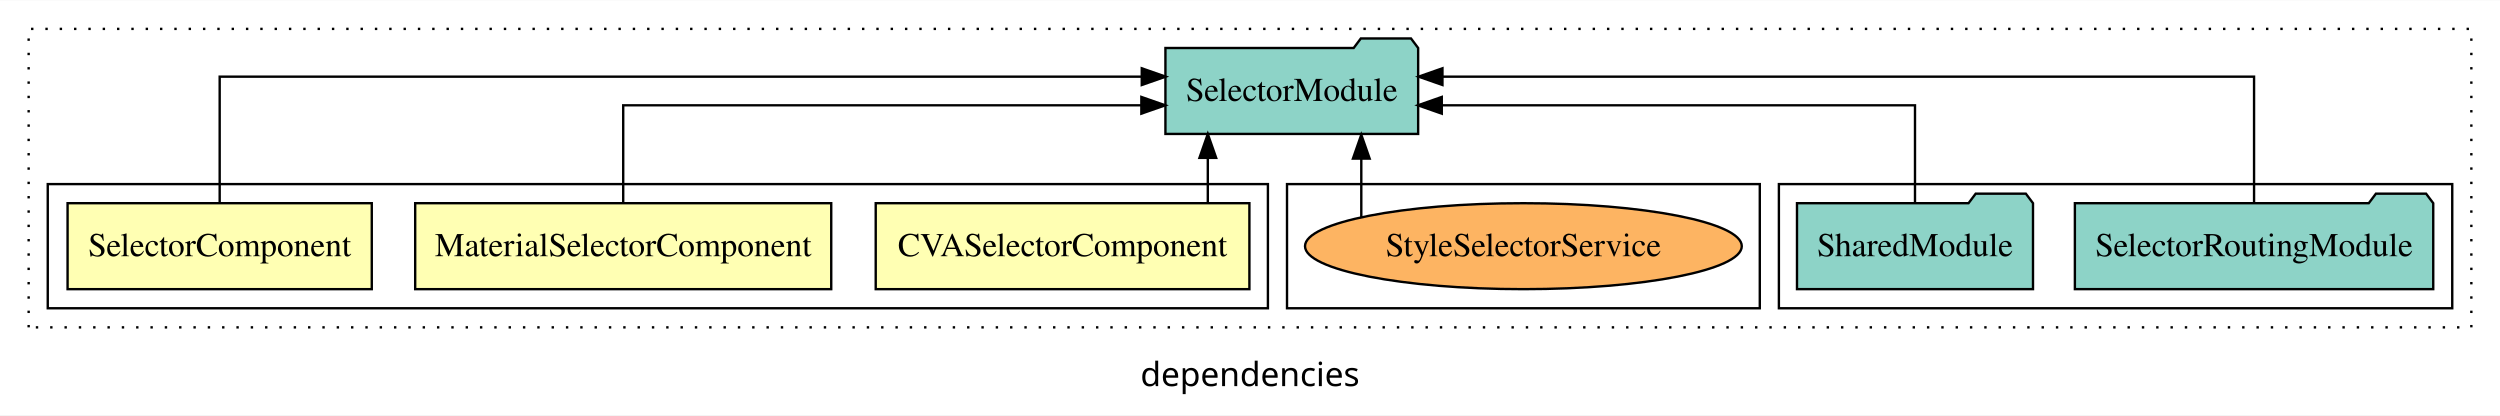
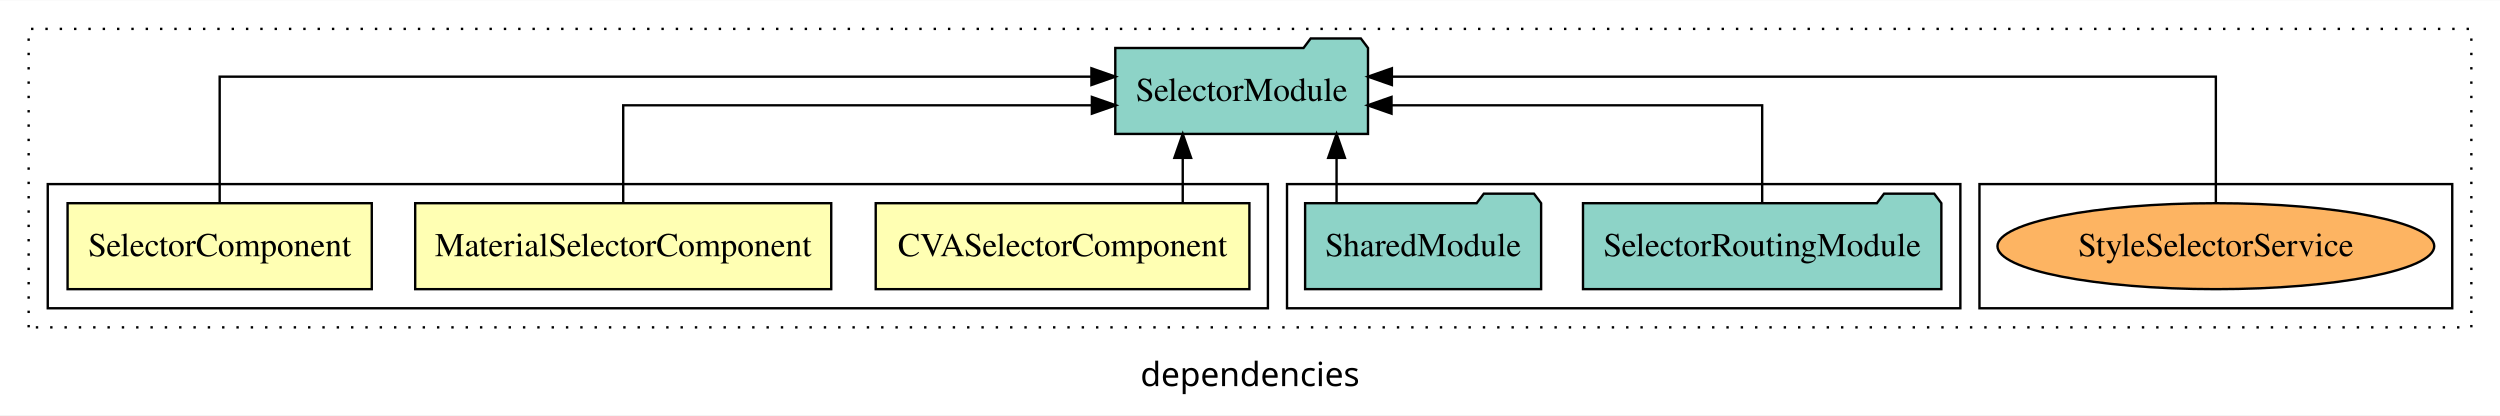
<svg xmlns="http://www.w3.org/2000/svg" width="1047pt" height="174pt" viewBox="0.00 0.00 1047.00 173.80">
  <g id="graph0" class="graph" transform="scale(1 1) rotate(0) translate(4 169.8)">
    <polygon fill="white" stroke="transparent" points="-4,4 -4,-169.8 1043,-169.8 1043,4 -4,4" />
    <text text-anchor="middle" x="519.5" y="-8.2" font-family="sans-serif" font-size="14.00">dependencies</text>
    <g id="clust1" class="cluster">
      <polygon fill="none" stroke="black" stroke-dasharray="1,5" points="8,-32.8 8,-157.8 1031,-157.8 1031,-32.8 8,-32.8" />
    </g>
+     <g id="clust9" class="cluster">
+       <polygon fill="none" stroke="black" points="825,-40.8 825,-92.8 1023,-92.8 1023,-40.8 825,-40.8" />
+     </g>
    <g id="clust6" class="cluster">
-       <polygon fill="none" stroke="black" points="741,-40.8 741,-92.8 1023,-92.8 1023,-40.8 741,-40.8" />
-     </g>
-     <g id="clust9" class="cluster">
-       <polygon fill="none" stroke="black" points="535,-40.8 535,-92.8 733,-92.8 733,-40.8 535,-40.8" />
+       <polygon fill="none" stroke="black" points="535,-40.8 535,-92.8 817,-92.8 817,-40.8 535,-40.8" />
    </g>
    <g id="clust2" class="cluster">
      <polygon fill="none" stroke="black" points="16,-40.8 16,-92.8 527,-92.8 527,-40.8 16,-40.8" />
    </g>
    <g id="node1" class="node">
      <polygon fill="#ffffb3" stroke="black" points="519.25,-84.8 362.75,-84.8 362.75,-48.8 519.25,-48.8 519.25,-84.8" />
      <text text-anchor="middle" x="441" y="-62.6" font-family="Times,serif" font-size="14.00">CVASelectorComponent</text>
    </g>
    <g id="node4" class="node">
-       <polygon fill="#8dd3c7" stroke="black" points="589.92,-149.8 586.92,-153.8 565.92,-153.8 562.92,-149.8 484.08,-149.8 484.08,-113.8 589.92,-113.8 589.92,-149.8" />
-       <text text-anchor="middle" x="537" y="-127.6" font-family="Times,serif" font-size="14.00">SelectorModule</text>
+       <polygon fill="#8dd3c7" stroke="black" points="568.92,-149.8 565.92,-153.8 544.92,-153.8 541.92,-149.8 463.08,-149.8 463.08,-113.8 568.92,-113.8 568.92,-149.8" />
+       <text text-anchor="middle" x="516" y="-127.6" font-family="Times,serif" font-size="14.00">SelectorModule</text>
    </g>
    <g id="edge1" class="edge">
-       <path fill="none" stroke="black" d="M501.83,-84.91C501.83,-84.91 501.83,-103.79 501.83,-103.79" />
-       <polygon fill="black" stroke="black" points="498.33,-103.79 501.83,-113.79 505.33,-103.79 498.33,-103.79" />
+       <path fill="none" stroke="black" d="M491.33,-84.91C491.33,-84.91 491.33,-103.79 491.33,-103.79" />
+       <polygon fill="black" stroke="black" points="487.83,-103.79 491.33,-113.79 494.83,-103.79 487.83,-103.79" />
    </g>
    <g id="node2" class="node">
      <polygon fill="#ffffb3" stroke="black" points="344.12,-84.8 169.88,-84.8 169.88,-48.8 344.12,-48.8 344.12,-84.8" />
      <text text-anchor="middle" x="257" y="-62.6" font-family="Times,serif" font-size="14.00">MaterialSelectorComponent</text>
    </g>
    <g id="edge2" class="edge">
-       <path fill="none" stroke="black" d="M257,-84.82C257,-102.17 257,-125.8 257,-125.8 257,-125.8 474,-125.8 474,-125.8" />
-       <polygon fill="black" stroke="black" points="474,-129.3 484,-125.8 474,-122.3 474,-129.3" />
+       <path fill="none" stroke="black" d="M257,-84.82C257,-102.17 257,-125.8 257,-125.8 257,-125.8 453.28,-125.8 453.28,-125.8" />
+       <polygon fill="black" stroke="black" points="453.28,-129.3 463.28,-125.8 453.28,-122.3 453.28,-129.3" />
    </g>
    <g id="node3" class="node">
      <polygon fill="#ffffb3" stroke="black" points="151.7,-84.8 24.3,-84.8 24.3,-48.8 151.7,-48.8 151.7,-84.8" />
      <text text-anchor="middle" x="88" y="-62.6" font-family="Times,serif" font-size="14.00">SelectorComponent</text>
    </g>
    <g id="edge3" class="edge">
-       <path fill="none" stroke="black" d="M88,-85.08C88,-106.12 88,-137.8 88,-137.8 88,-137.8 474.17,-137.8 474.17,-137.8" />
-       <polygon fill="black" stroke="black" points="474.17,-141.3 484.17,-137.8 474.17,-134.3 474.17,-141.3" />
+       <path fill="none" stroke="black" d="M88,-85.08C88,-106.12 88,-137.8 88,-137.8 88,-137.8 453.09,-137.8 453.09,-137.8" />
+       <polygon fill="black" stroke="black" points="453.09,-141.3 463.09,-137.8 453.09,-134.3 453.09,-141.3" />
    </g>
    <g id="node5" class="node">
-       <polygon fill="#8dd3c7" stroke="black" points="1015.04,-84.8 1012.04,-88.8 991.04,-88.8 988.04,-84.8 864.96,-84.8 864.96,-48.8 1015.04,-48.8 1015.04,-84.8" />
-       <text text-anchor="middle" x="940" y="-62.6" font-family="Times,serif" font-size="14.00">SelectorRoutingModule</text>
+       <polygon fill="#8dd3c7" stroke="black" points="809.04,-84.8 806.04,-88.8 785.04,-88.8 782.04,-84.8 658.96,-84.8 658.96,-48.8 809.04,-48.8 809.04,-84.8" />
+       <text text-anchor="middle" x="734" y="-62.6" font-family="Times,serif" font-size="14.00">SelectorRoutingModule</text>
    </g>
    <g id="edge4" class="edge">
-       <path fill="none" stroke="black" d="M940,-85.08C940,-106.12 940,-137.8 940,-137.8 940,-137.8 600.1,-137.8 600.1,-137.8" />
-       <polygon fill="black" stroke="black" points="600.1,-134.3 590.1,-137.8 600.1,-141.3 600.1,-134.3" />
+       <path fill="none" stroke="black" d="M734,-84.82C734,-102.17 734,-125.8 734,-125.8 734,-125.8 578.77,-125.8 578.77,-125.8" />
+       <polygon fill="black" stroke="black" points="578.77,-122.3 568.77,-125.8 578.77,-129.3 578.77,-122.3" />
    </g>
    <g id="node6" class="node">
-       <polygon fill="#8dd3c7" stroke="black" points="847.42,-84.8 844.42,-88.8 823.42,-88.8 820.42,-84.8 748.58,-84.8 748.58,-48.8 847.42,-48.8 847.42,-84.8" />
-       <text text-anchor="middle" x="798" y="-62.6" font-family="Times,serif" font-size="14.00">SharedModule</text>
+       <polygon fill="#8dd3c7" stroke="black" points="641.42,-84.8 638.42,-88.8 617.42,-88.8 614.42,-84.8 542.58,-84.8 542.58,-48.8 641.42,-48.8 641.42,-84.8" />
+       <text text-anchor="middle" x="592" y="-62.6" font-family="Times,serif" font-size="14.00">SharedModule</text>
    </g>
    <g id="edge5" class="edge">
-       <path fill="none" stroke="black" d="M798,-84.82C798,-102.17 798,-125.8 798,-125.8 798,-125.8 599.82,-125.8 599.82,-125.8" />
-       <polygon fill="black" stroke="black" points="599.82,-122.3 589.82,-125.8 599.82,-129.3 599.82,-122.3" />
+       <path fill="none" stroke="black" d="M555.75,-84.91C555.75,-84.91 555.75,-103.79 555.75,-103.79" />
+       <polygon fill="black" stroke="black" points="552.25,-103.79 555.75,-113.79 559.25,-103.79 552.25,-103.79" />
    </g>
    <g id="node7" class="node">
-       <ellipse fill="#fdb462" stroke="black" cx="634" cy="-66.8" rx="91.46" ry="18" />
-       <text text-anchor="middle" x="634" y="-62.6" font-family="Times,serif" font-size="14.00">StyleSelectorService</text>
+       <ellipse fill="#fdb462" stroke="black" cx="924" cy="-66.8" rx="91.46" ry="18" />
+       <text text-anchor="middle" x="924" y="-62.6" font-family="Times,serif" font-size="14.00">StyleSelectorService</text>
    </g>
    <g id="edge6" class="edge">
-       <path fill="none" stroke="black" d="M566.11,-79.03C566.11,-79.03 566.11,-103.48 566.11,-103.48" />
-       <polygon fill="black" stroke="black" points="562.61,-103.48 566.11,-113.48 569.61,-103.48 562.61,-103.48" />
+       <path fill="none" stroke="black" d="M924,-85.08C924,-106.12 924,-137.8 924,-137.8 924,-137.8 578.92,-137.8 578.92,-137.8" />
+       <polygon fill="black" stroke="black" points="578.92,-134.3 568.92,-137.8 578.92,-141.3 578.92,-134.3" />
    </g>
  </g>
</svg>
